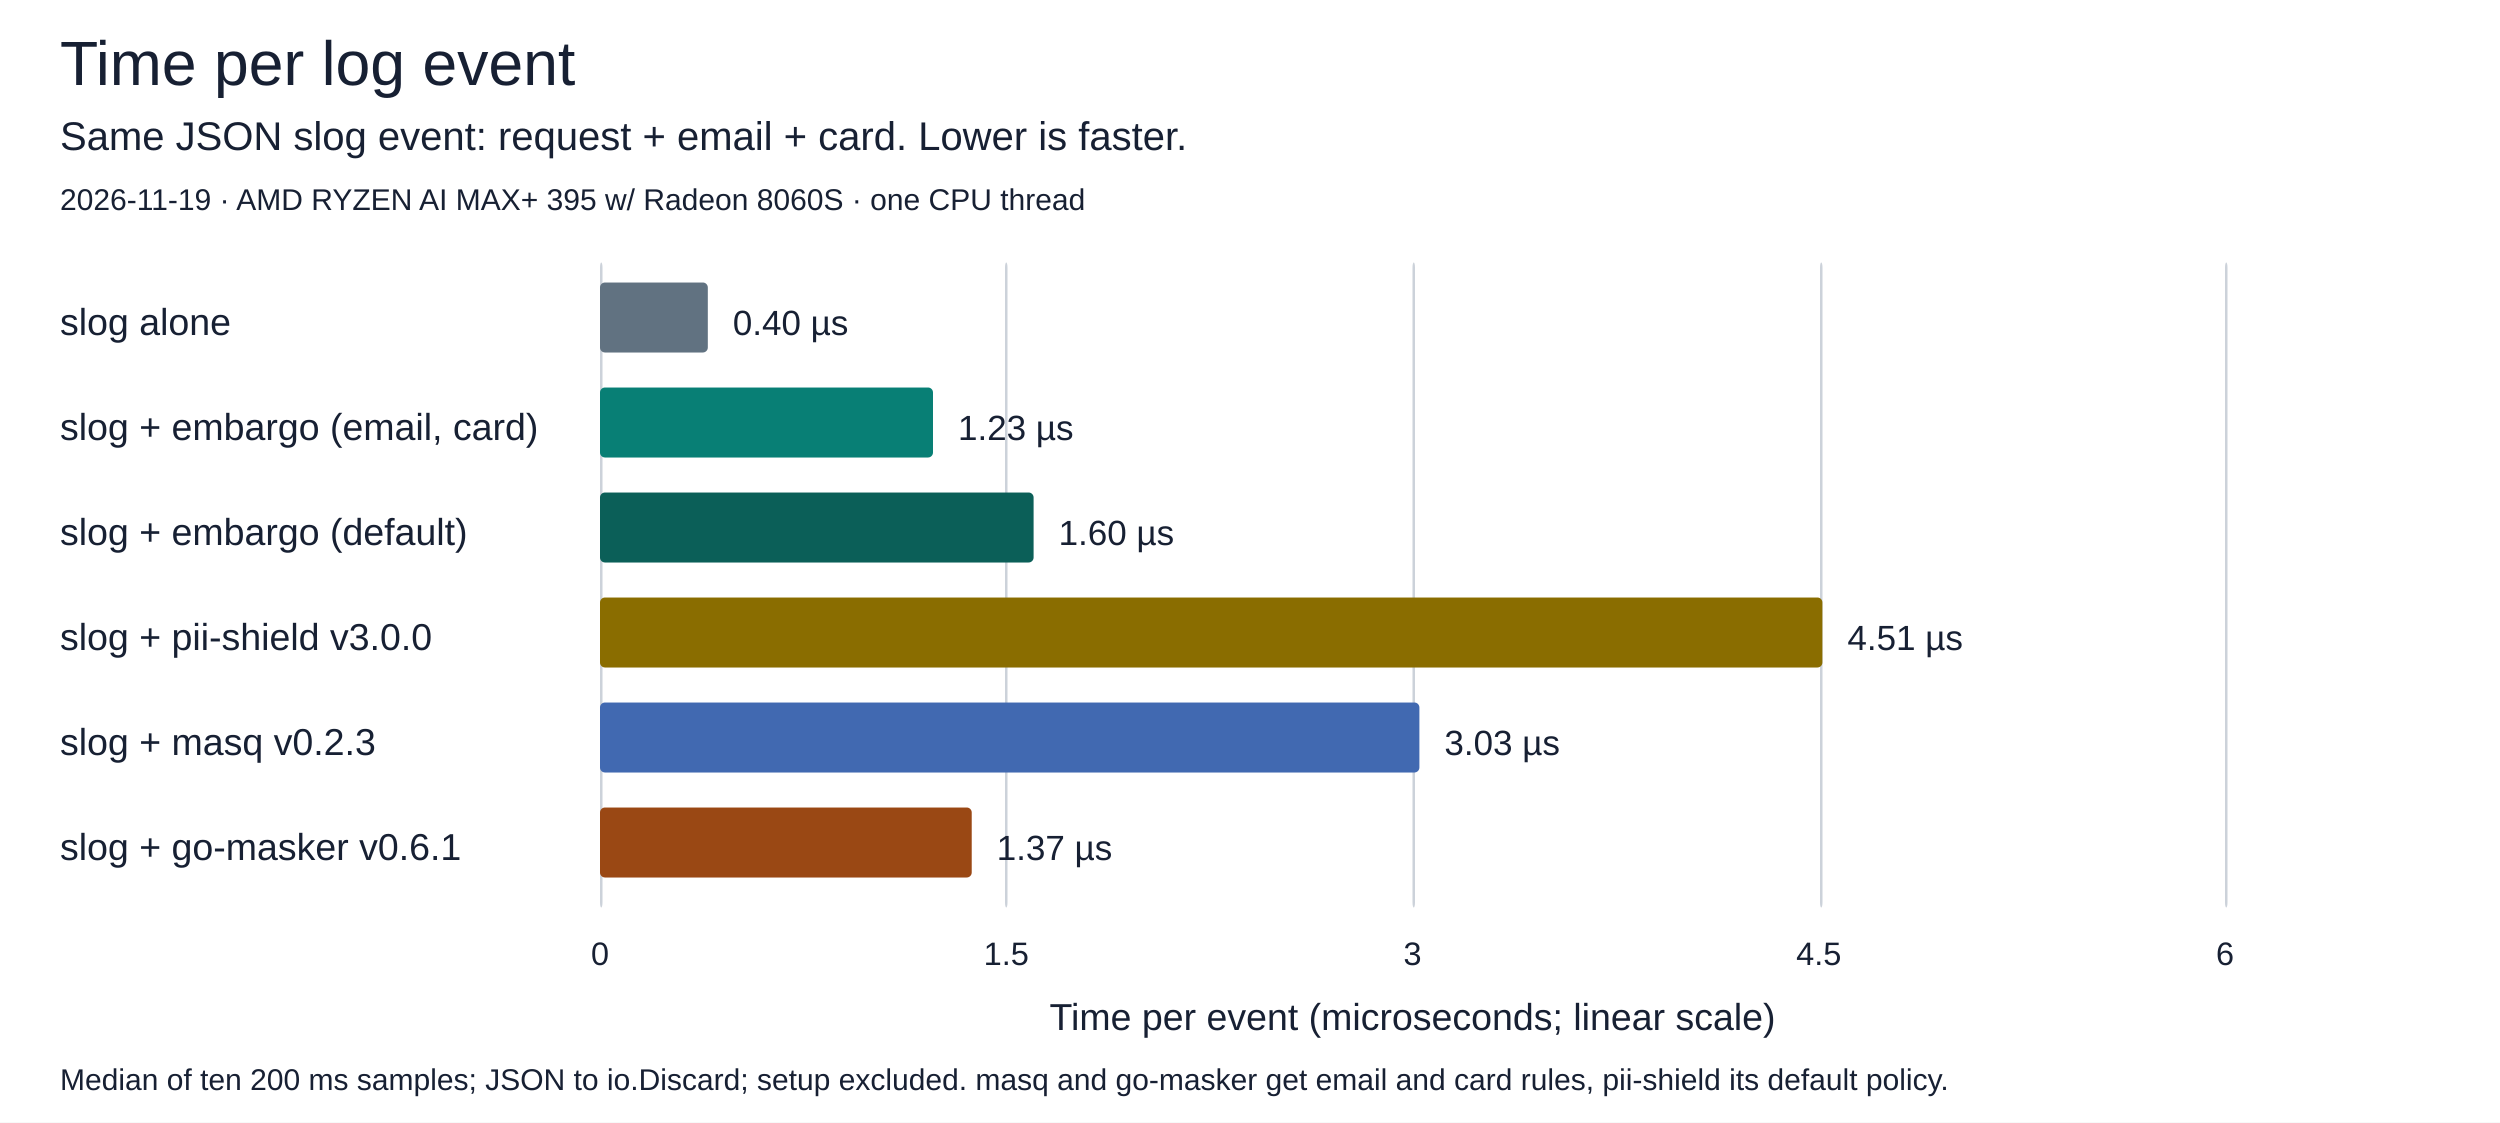
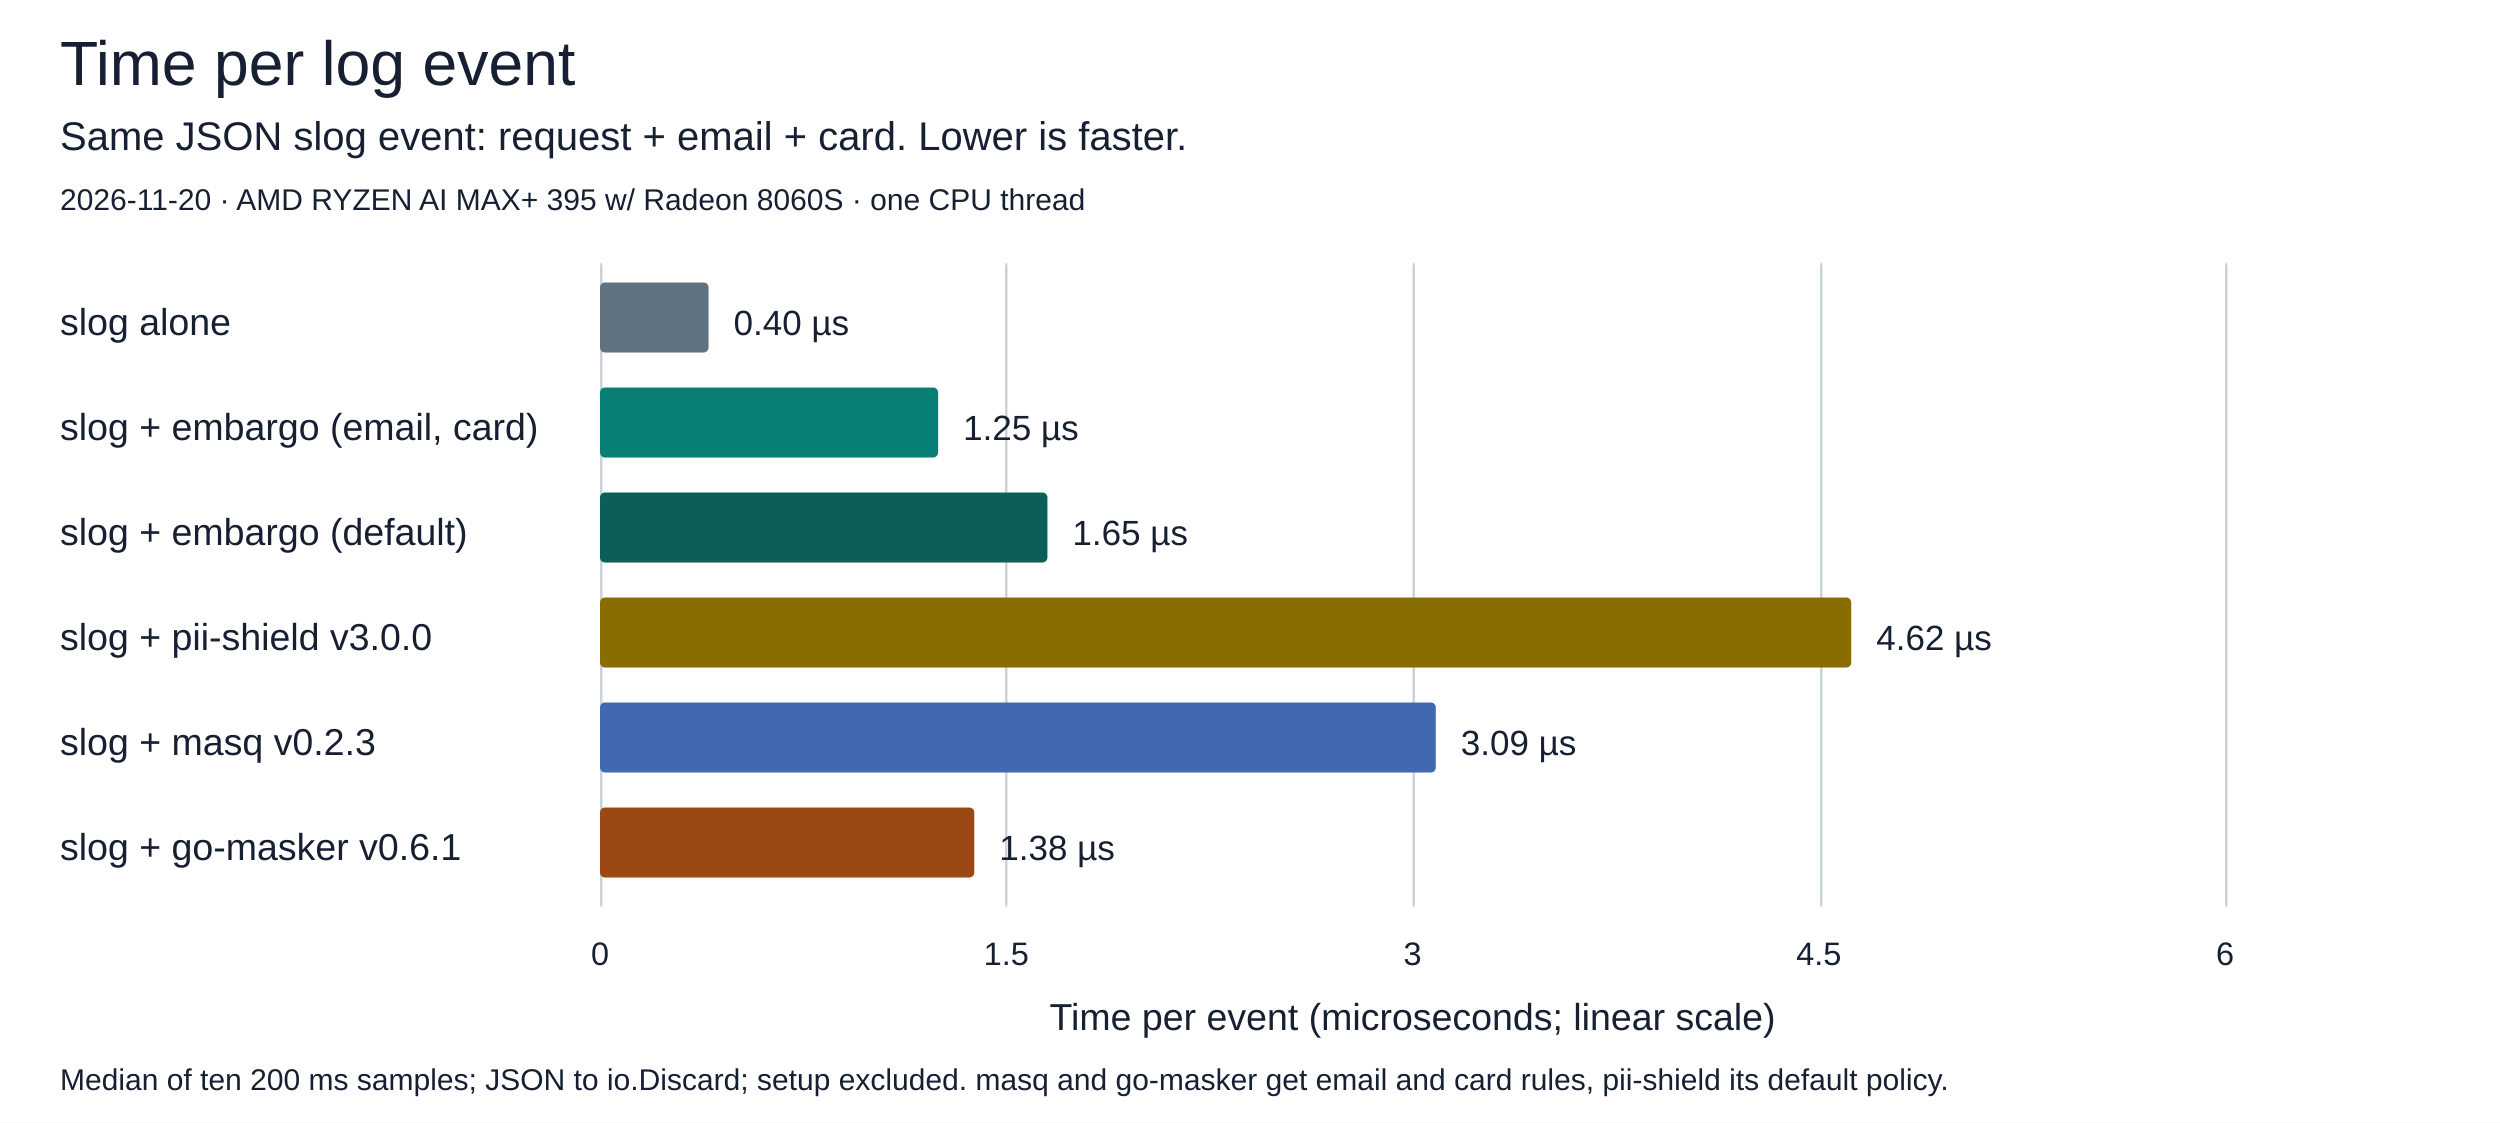
<svg xmlns="http://www.w3.org/2000/svg" width="1000" height="449" viewBox="0 0 1000 449" role="img">
  <rect width="100%" height="100%" fill="white" />
  <g font-family="Arial, sans-serif" font-size="15" fill="#172033">
    <text x="24" y="34" font-size="25" fill="#172033" text-anchor="start">Time per log event</text>
    <text x="24" y="60" font-size="16" fill="#172033" text-anchor="start">Same JSON slog event: request + email + card. Lower is faster.</text>
-     <text x="24" y="84" font-size="12" fill="#172033" text-anchor="start">2026-11-19 · AMD RYZEN AI MAX+ 395 w/ Radeon 8060S · one CPU thread</text>
+     <text x="24" y="84" font-size="12" fill="#172033" text-anchor="start">2026-11-20 · AMD RYZEN AI MAX+ 395 w/ Radeon 8060S · one CPU thread</text>
    <rect x="240" y="105" width="1.00" height="258" rx="2" fill="#ccd2da" />
    <text x="240.0" y="386" font-size="13" fill="#172033" text-anchor="middle">0</text>
    <rect x="402" y="105" width="1.00" height="258" rx="2" fill="#ccd2da" />
    <text x="402.5" y="386" font-size="13" fill="#172033" text-anchor="middle">1.5</text>
    <rect x="565" y="105" width="1.00" height="258" rx="2" fill="#ccd2da" />
    <text x="565.0" y="386" font-size="13" fill="#172033" text-anchor="middle">3</text>
    <rect x="728" y="105" width="1.00" height="258" rx="2" fill="#ccd2da" />
    <text x="727.5" y="386" font-size="13" fill="#172033" text-anchor="middle">4.5</text>
    <rect x="890" y="105" width="1.00" height="258" rx="2" fill="#ccd2da" />
    <text x="890.0" y="386" font-size="13" fill="#172033" text-anchor="middle">6</text>
    <text x="24" y="134" font-size="15" fill="#172033" text-anchor="start">slog alone</text>
-     <rect x="240" y="113" width="43.13" height="28" rx="2" fill="#617281" />
-     <text x="293.13" y="134" font-size="14" fill="#172033" text-anchor="start">0.40 µs</text>
+     <rect x="240" y="113" width="43.43" height="28" rx="2" fill="#617281" />
+     <text x="293.43" y="134" font-size="14" fill="#172033" text-anchor="start">0.40 µs</text>
    <text x="24" y="176" font-size="15" fill="#172033" text-anchor="start">slog + embargo (email, card)</text>
-     <rect x="240" y="155" width="133.20" height="28" rx="2" fill="#087f75" />
-     <text x="383.2" y="176" font-size="14" fill="#172033" text-anchor="start">1.23 µs</text>
+     <rect x="240" y="155" width="135.25" height="28" rx="2" fill="#087f75" />
+     <text x="385.25" y="176" font-size="14" fill="#172033" text-anchor="start">1.25 µs</text>
    <text x="24" y="218" font-size="15" fill="#172033" text-anchor="start">slog + embargo (default)</text>
-     <rect x="240" y="197" width="173.44" height="28" rx="2" fill="#0b5f58" />
-     <text x="423.44" y="218" font-size="14" fill="#172033" text-anchor="start">1.60 µs</text>
+     <rect x="240" y="197" width="178.97" height="28" rx="2" fill="#0b5f58" />
+     <text x="428.97" y="218" font-size="14" fill="#172033" text-anchor="start">1.65 µs</text>
    <text x="24" y="260" font-size="15" fill="#172033" text-anchor="start">slog + pii-shield v3.0.0</text>
-     <rect x="240" y="239" width="488.96" height="28" rx="2" fill="#8a6d00" />
-     <text x="738.96" y="260" font-size="14" fill="#172033" text-anchor="start">4.51 µs</text>
+     <rect x="240" y="239" width="500.50" height="28" rx="2" fill="#8a6d00" />
+     <text x="750.5" y="260" font-size="14" fill="#172033" text-anchor="start">4.62 µs</text>
    <text x="24" y="302" font-size="15" fill="#172033" text-anchor="start">slog + masq v0.2.3</text>
-     <rect x="240" y="281" width="327.76" height="28" rx="2" fill="#4169b1" />
-     <text x="577.76" y="302" font-size="14" fill="#172033" text-anchor="start">3.03 µs</text>
+     <rect x="240" y="281" width="334.32" height="28" rx="2" fill="#4169b1" />
+     <text x="584.32" y="302" font-size="14" fill="#172033" text-anchor="start">3.09 µs</text>
    <text x="24" y="344" font-size="15" fill="#172033" text-anchor="start">slog + go-masker v0.6.1</text>
-     <rect x="240" y="323" width="148.69" height="28" rx="2" fill="#9a4814" />
-     <text x="398.69" y="344" font-size="14" fill="#172033" text-anchor="start">1.37 µs</text>
+     <rect x="240" y="323" width="149.72" height="28" rx="2" fill="#9a4814" />
+     <text x="399.72" y="344" font-size="14" fill="#172033" text-anchor="start">1.38 µs</text>
    <text x="565.0" y="412" font-size="15" fill="#172033" text-anchor="middle">Time per event (microseconds; linear scale)</text>
    <text x="24" y="436" font-size="12" fill="#172033" text-anchor="start">Median of ten 200 ms samples; JSON to io.Discard; setup excluded. masq and go-masker get email and card rules, pii-shield its default policy.</text>
  </g>
</svg>
